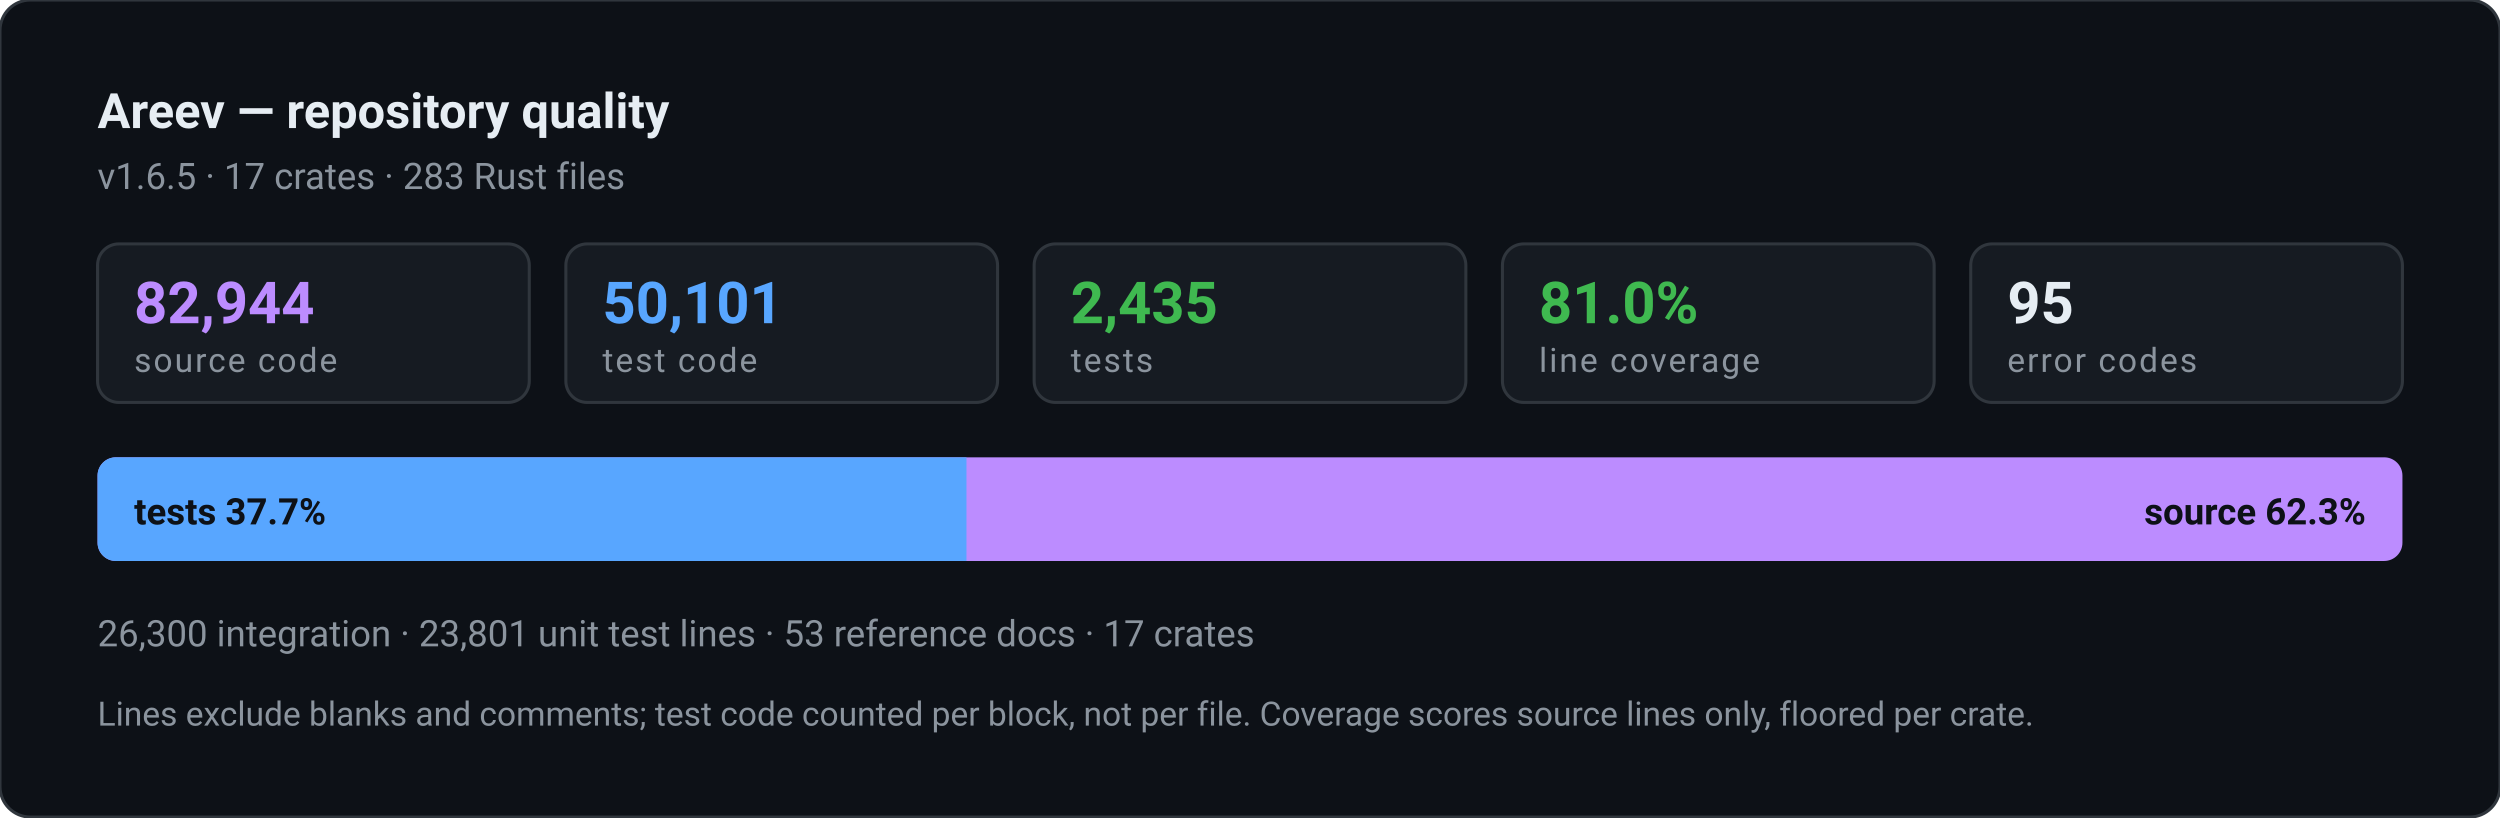
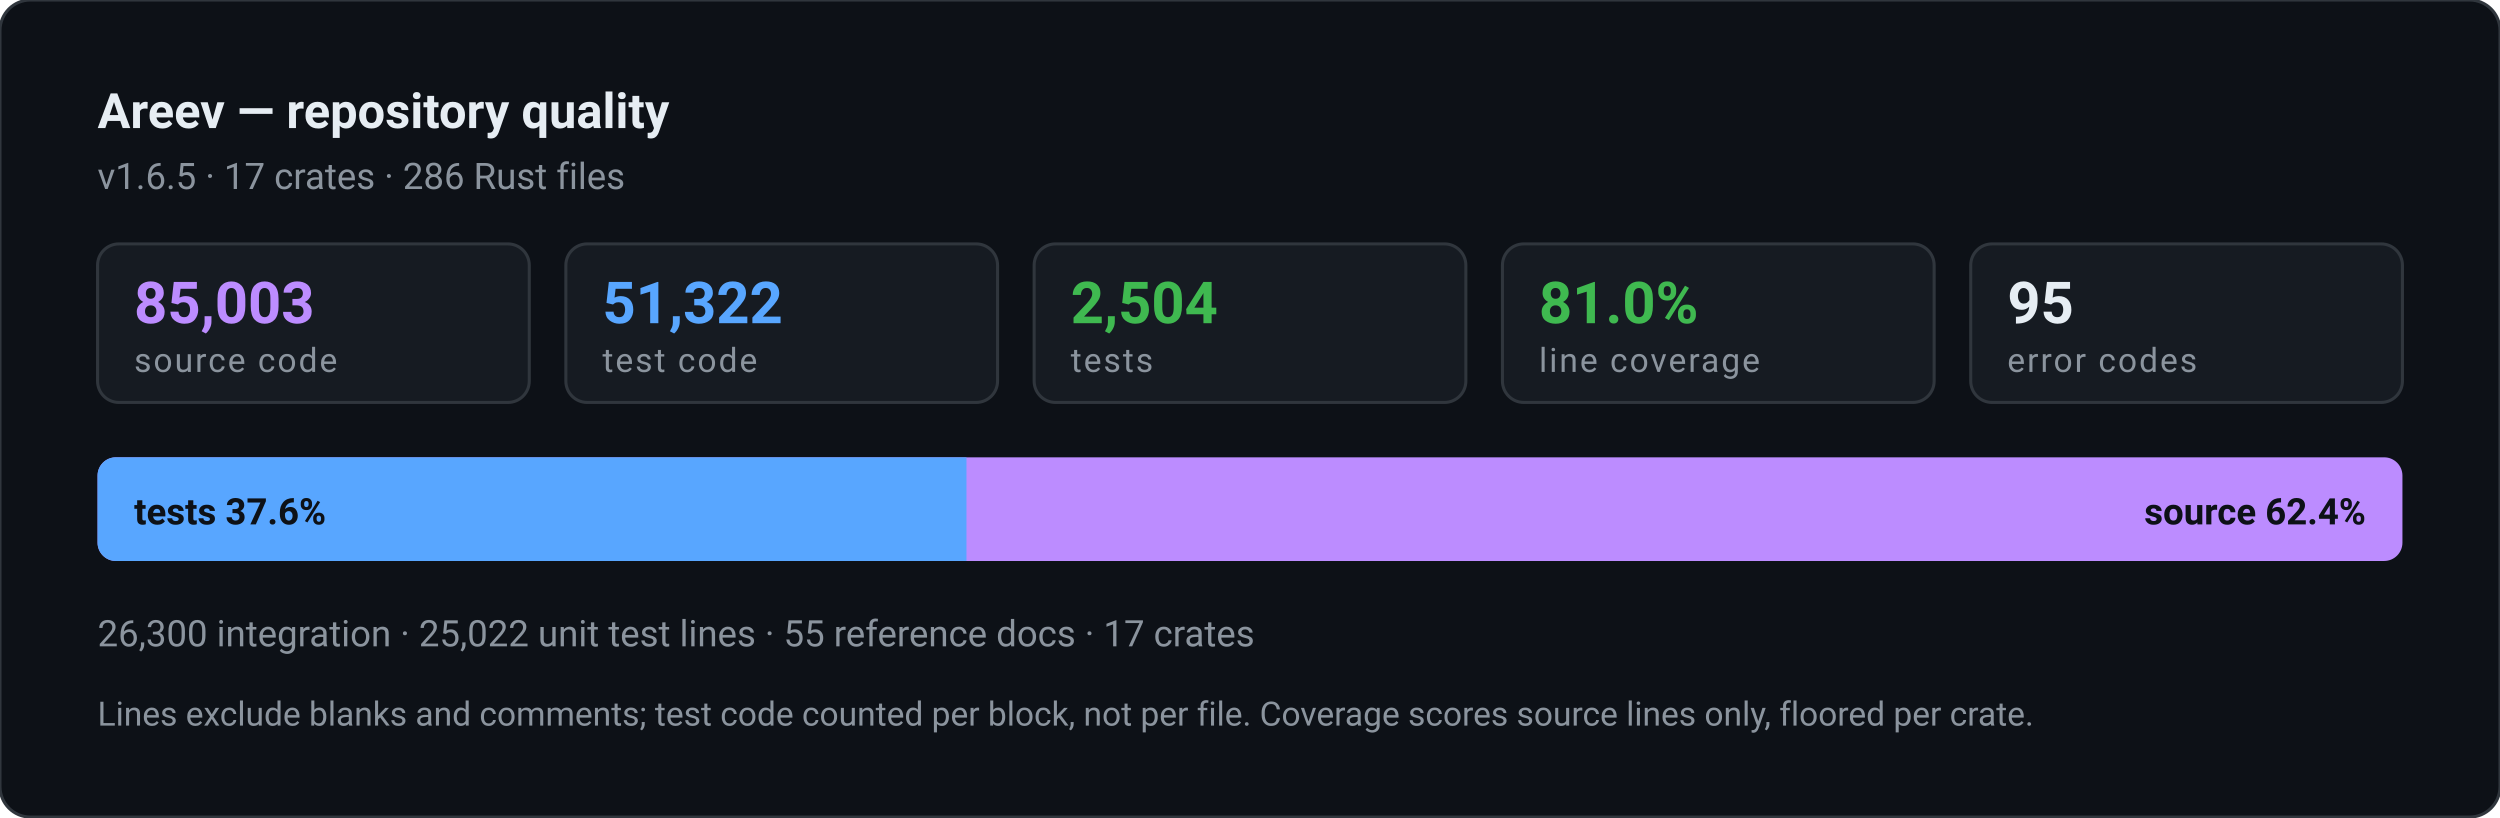
- <svg xmlns="http://www.w3.org/2000/svg" width="820" height="268" viewBox="0 0 820 268" role="img" aria-label="Areev repository quality: 50,101 lines of test code against 82,944 lines of source, 2,435 tests, 81.0% line coverage">
+ <svg xmlns="http://www.w3.org/2000/svg" width="820" height="268" viewBox="0 0 820 268" role="img" aria-label="Areev repository quality: 51,322 lines of test code against 85,003 lines of source, 2,504 tests, 81.0% line coverage">
  <style>text{font-family:ui-sans-serif,-apple-system,"Segoe UI",Roboto,Helvetica,Arial,sans-serif}.n{font-weight:700;font-variant-numeric:tabular-nums}.l{font-size:11px;letter-spacing:.06em;text-transform:uppercase}</style>
  <rect width="820" height="268" rx="10" fill="#0d1117" stroke="#30363d" />
  <text x="32" y="42" class="n" font-size="16" fill="#e6edf3">Areev — repository quality</text>
-   <text x="32" y="62" font-size="12" fill="#8b949e">v1.6.5 · 17 crates · 283 Rust files</text>
+   <text x="32" y="62" font-size="12" fill="#8b949e">v1.6.5 · 17 crates · 286 Rust files</text>
  <rect x="32.0" y="80" width="141.6" height="52" rx="7" fill="#161b22" stroke="#30363d" />
-   <text x="44.0" y="106" class="n" font-size="19" fill="#bc8cff">82,944</text>
+   <text x="44.0" y="106" class="n" font-size="19" fill="#bc8cff">85,003</text>
  <text x="44.0" y="122" class="l" fill="#8b949e">source code</text>
  <rect x="185.6" y="80" width="141.6" height="52" rx="7" fill="#161b22" stroke="#30363d" />
-   <text x="197.6" y="106" class="n" font-size="19" fill="#58a6ff">50,101</text>
+   <text x="197.6" y="106" class="n" font-size="19" fill="#58a6ff">51,322</text>
  <text x="197.6" y="122" class="l" fill="#8b949e">test code</text>
  <rect x="339.2" y="80" width="141.6" height="52" rx="7" fill="#161b22" stroke="#30363d" />
-   <text x="351.2" y="106" class="n" font-size="19" fill="#3fb950">2,435</text>
+   <text x="351.2" y="106" class="n" font-size="19" fill="#3fb950">2,504</text>
  <text x="351.2" y="122" class="l" fill="#8b949e">tests</text>
  <rect x="492.8" y="80" width="141.6" height="52" rx="7" fill="#161b22" stroke="#30363d" />
  <text x="504.8" y="106" class="n" font-size="19" fill="#3fb950">81.0%</text>
  <text x="504.8" y="122" class="l" fill="#8b949e">line coverage</text>
  <rect x="646.4" y="80" width="141.6" height="52" rx="7" fill="#161b22" stroke="#30363d" />
  <text x="658.4" y="106" class="n" font-size="19" fill="#e6edf3">95</text>
  <text x="658.4" y="122" class="l" fill="#8b949e">error codes</text>
  <rect x="32" y="150" width="756" height="34" rx="6" fill="#bc8cff" />
  <path d="M32 156a6 6 0 0 1 6-6h279v34h-279a6 6 0 0 1-6-6z" fill="#58a6ff" />
-   <text x="44" y="172" class="n" font-size="12" fill="#0d1117">tests 37.7%</text>
-   <text x="776" y="172" class="n" font-size="12" fill="#0d1117" text-anchor="end">source 62.3%</text>
-   <text x="32" y="212" font-size="12" fill="#8b949e">26,300 integration · 23,801 unit test lines · 53 reference docs · 17 crates</text>
+   <text x="44" y="172" class="n" font-size="12" fill="#0d1117">tests 37.6%</text>
+   <text x="776" y="172" class="n" font-size="12" fill="#0d1117" text-anchor="end">source 62.4%</text>
+   <text x="32" y="212" font-size="12" fill="#8b949e">26,300 integration · 25,022 unit test lines · 55 reference docs · 17 crates</text>
  <text x="32" y="238" font-size="11" fill="#8b949e">Lines exclude blanks and comments; test code counted per block, not per file. Coverage scores source lines only, floored per crate.</text>
</svg>
